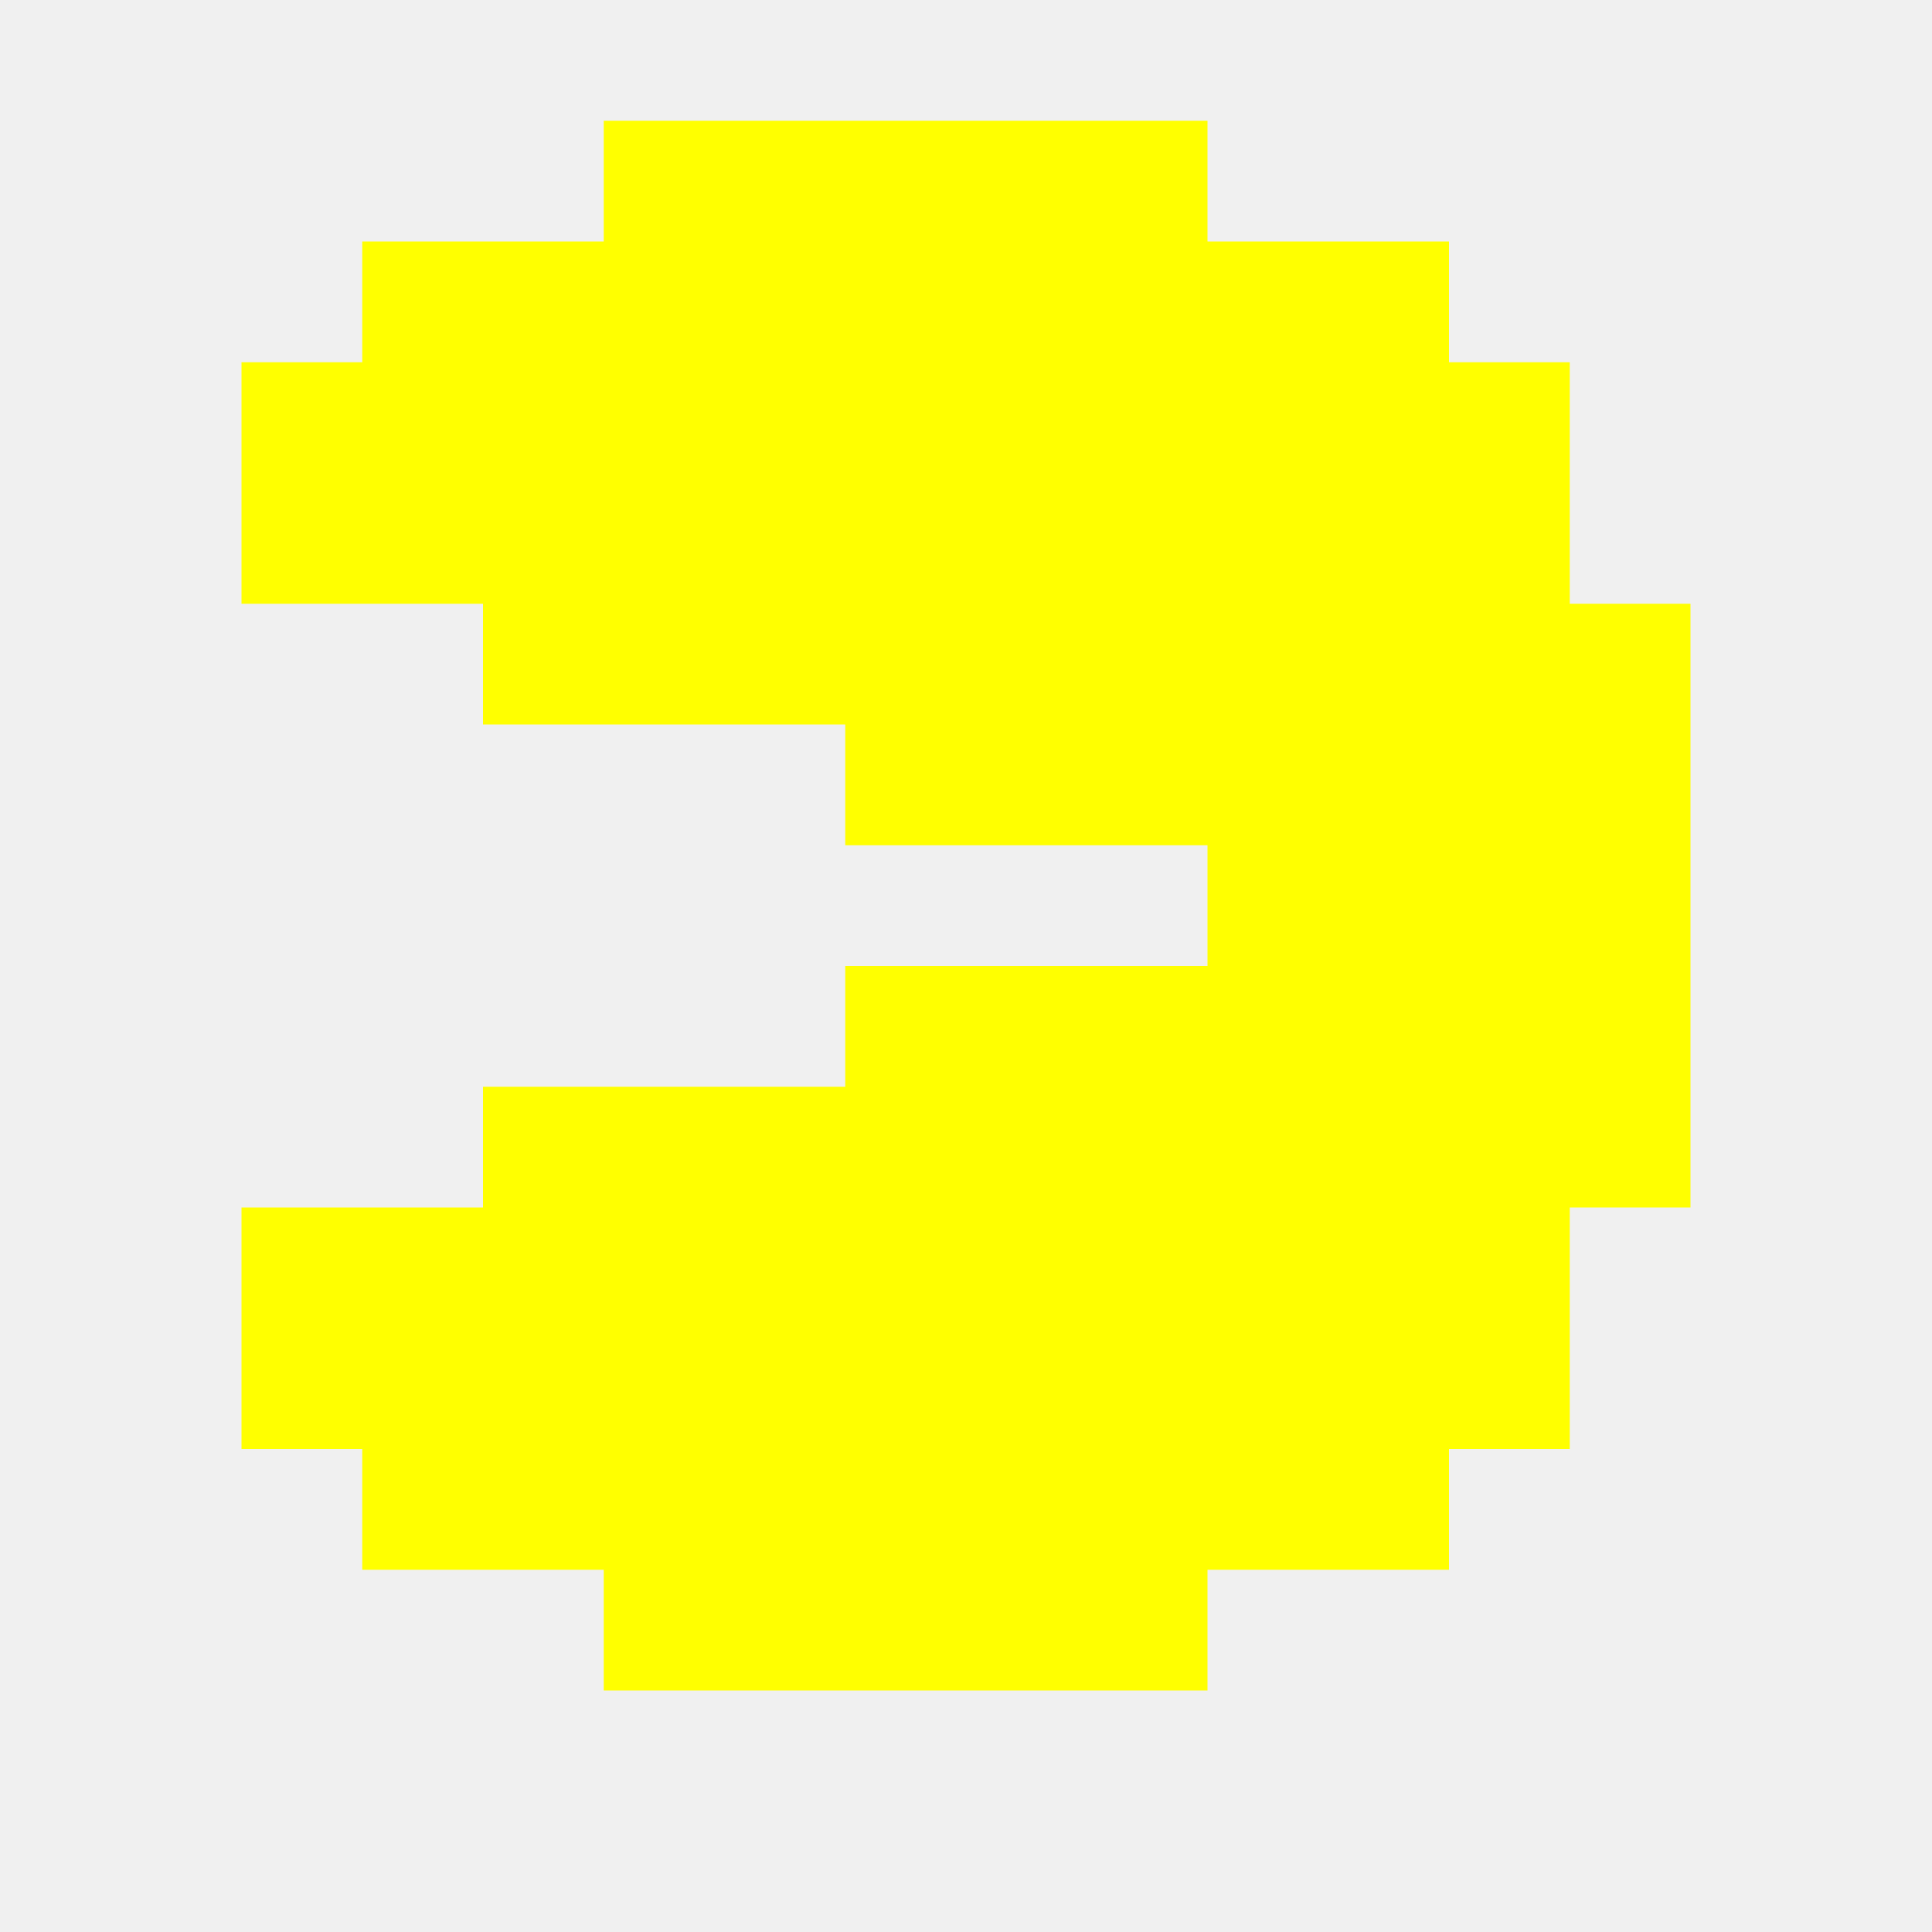
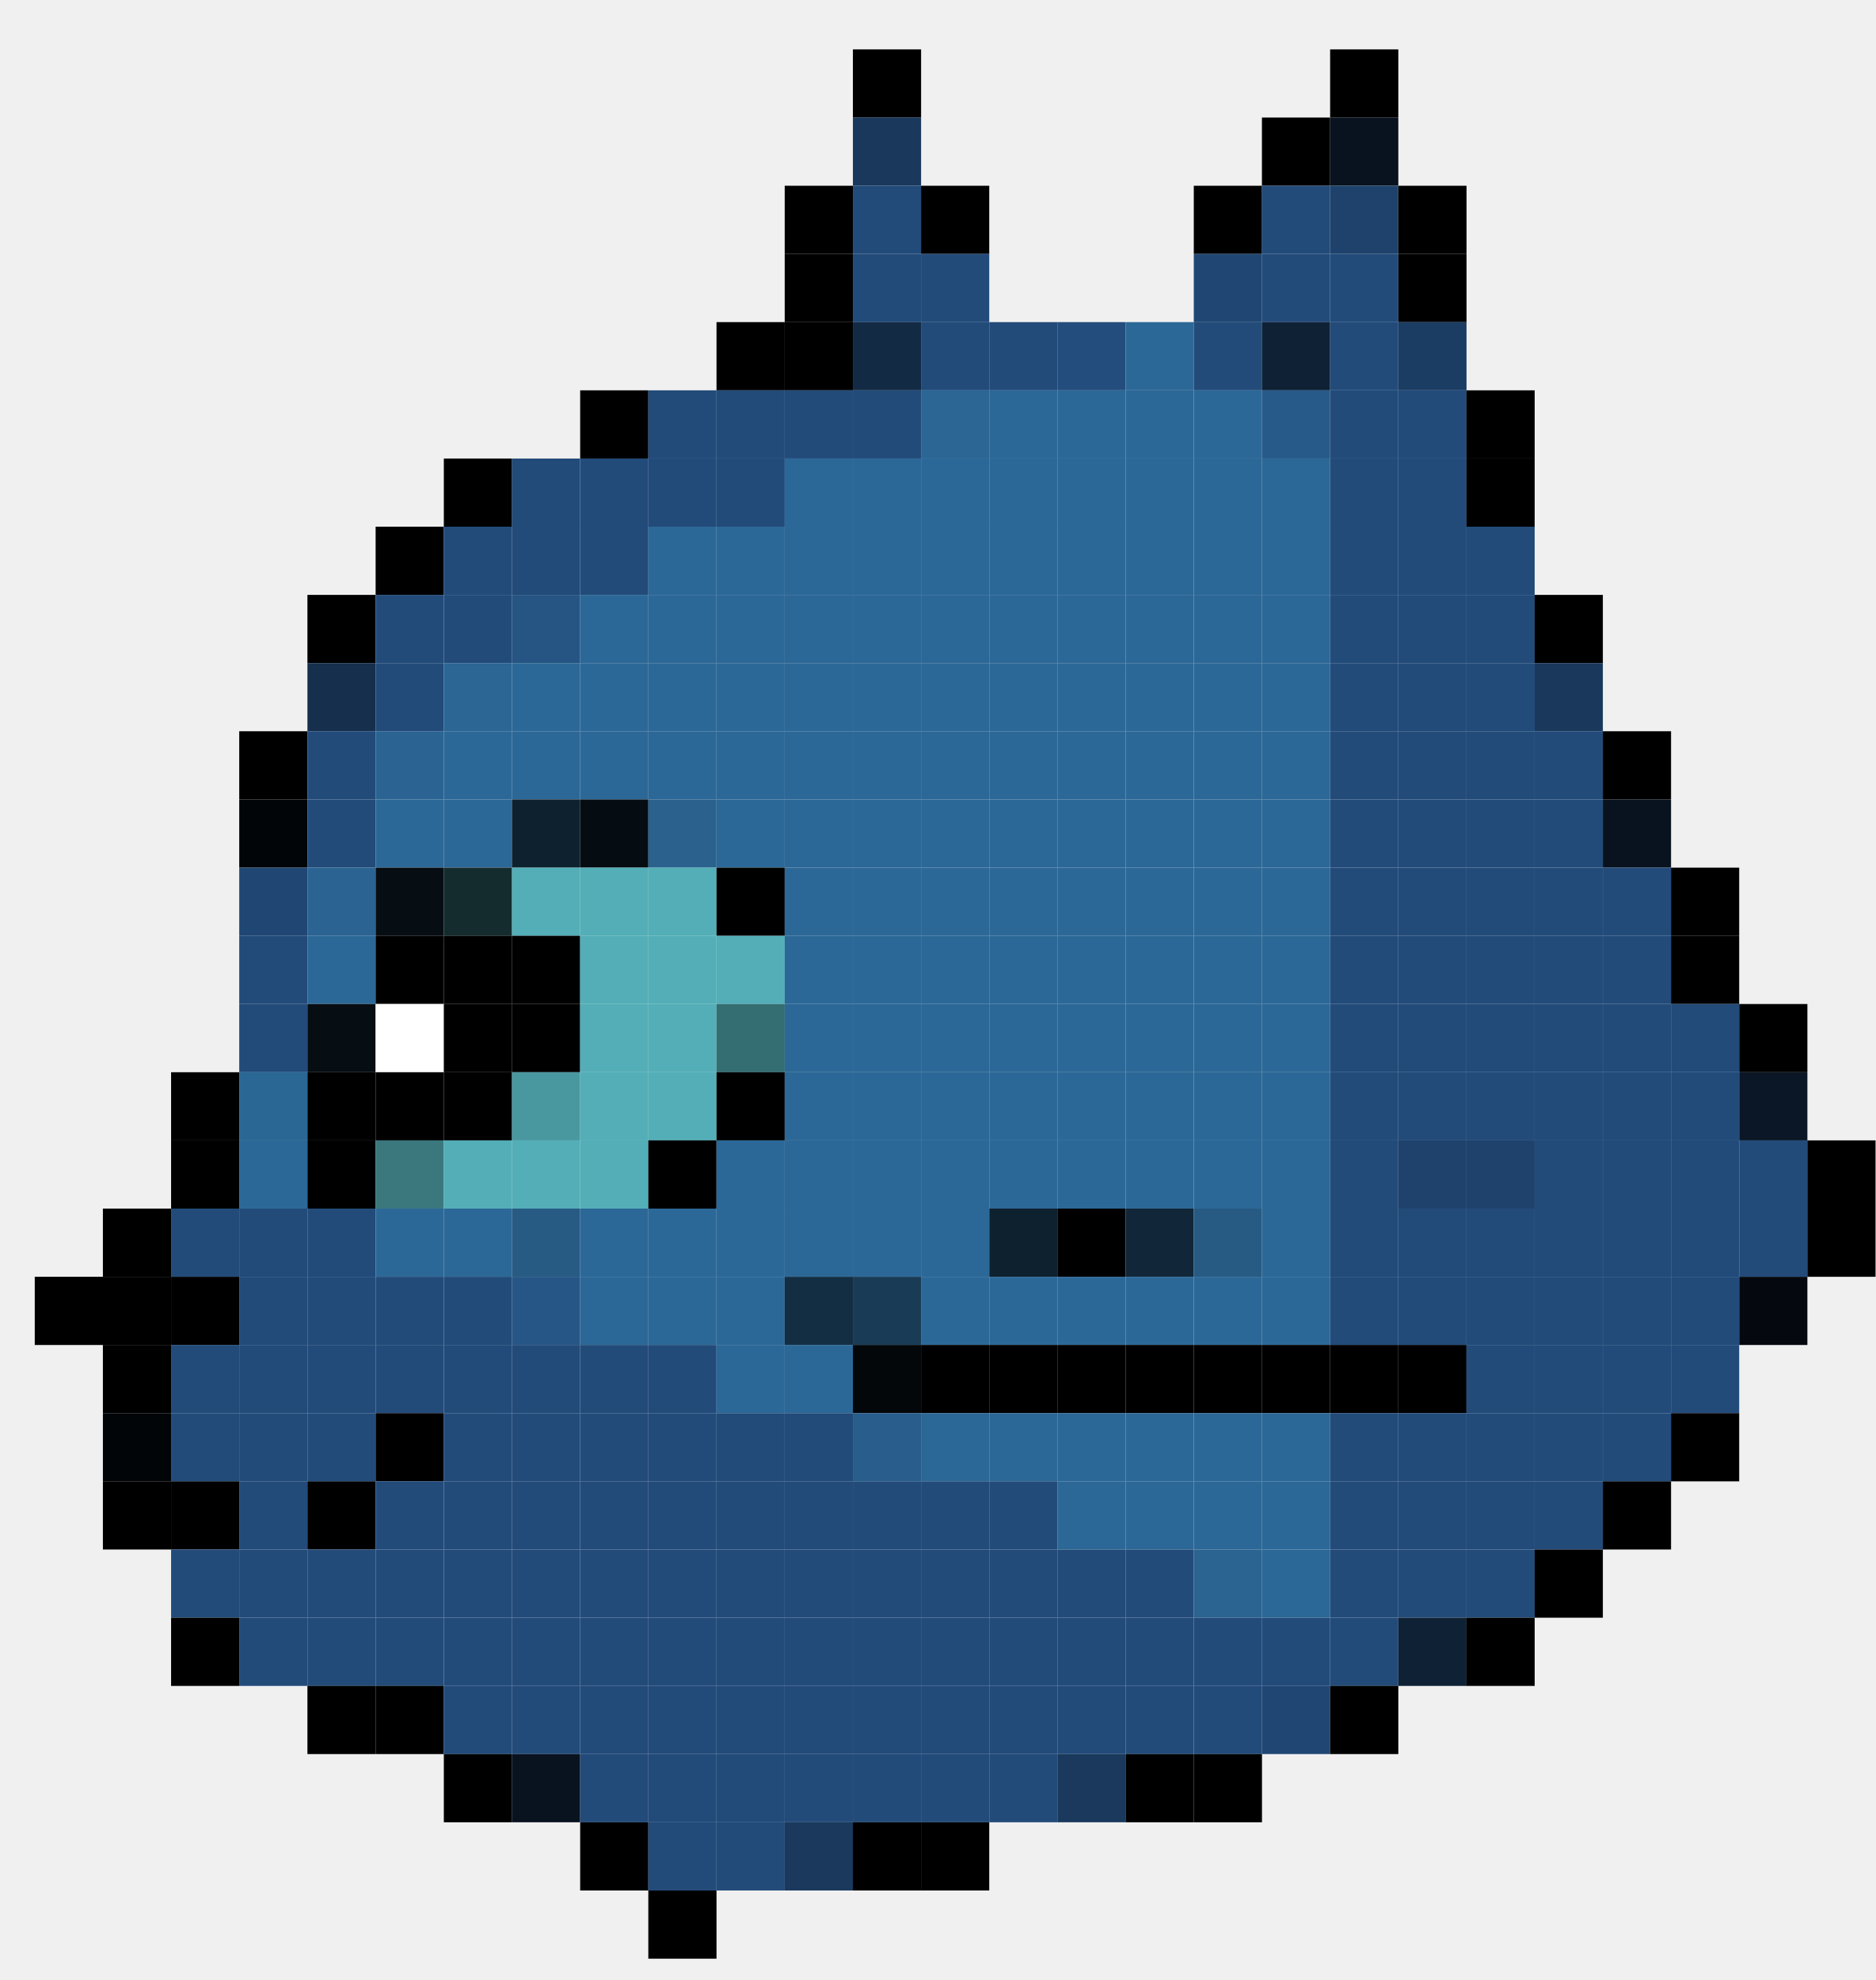
- <svg xmlns="http://www.w3.org/2000/svg" width="16" height="16" viewBox="0 0 16 16" fill="none">
-   <path d="M2 3V5H4V6H7V7H10V8H7V9H4V10H2V12H3V13H5V14H10V13H12V12H13V10H14V5H13V3H12V2H10V1H5V2H3V3H2Z" fill="#FFFF00" />
+ <svg xmlns="http://www.w3.org/2000/svg" width="36" height="38" viewBox="0 0 36 38" fill="none">
+   <rect x="16.371" y="0.948" width="1.309" height="1.309" fill="black" />
+   <rect x="25.531" y="0.948" width="1.309" height="1.309" fill="black" />
+   <rect x="16.371" y="2.256" width="1.309" height="1.309" fill="#1A385C" />
+   <rect x="24.222" y="2.256" width="1.309" height="1.309" fill="black" />
+   <rect x="25.531" y="2.256" width="1.309" height="1.309" fill="#09131F" />
+   <rect x="15.062" y="3.565" width="1.309" height="1.309" fill="black" />
+   <rect x="16.371" y="3.565" width="1.309" height="1.309" fill="#224B7A" />
+   <rect x="17.679" y="3.565" width="1.309" height="1.309" fill="black" />
+   <rect x="22.914" y="3.565" width="1.309" height="1.309" fill="black" />
+   <rect x="24.222" y="3.565" width="1.309" height="1.309" fill="#224B7A" />
+   <rect x="25.531" y="3.565" width="1.309" height="1.309" fill="#1E426B" />
+   <rect x="26.84" y="3.565" width="1.309" height="1.309" fill="black" />
+   <rect x="15.062" y="4.874" width="1.309" height="1.309" fill="black" />
+   <rect x="16.371" y="4.874" width="1.309" height="1.309" fill="#224B7A" />
+   <rect x="17.679" y="4.874" width="1.309" height="1.309" fill="#224B7A" />
+   <rect x="22.914" y="4.874" width="1.309" height="1.309" fill="#204773" />
+   <rect x="24.222" y="4.874" width="1.309" height="1.309" fill="#224B7A" />
+   <rect x="25.531" y="4.874" width="1.309" height="1.309" fill="#224B7A" />
+   <rect x="26.84" y="4.874" width="1.309" height="1.309" fill="black" />
+   <rect x="13.753" y="6.182" width="1.309" height="1.309" fill="black" />
+   <rect x="15.062" y="6.182" width="1.309" height="1.309" fill="black" />
+   <rect x="16.371" y="6.182" width="1.309" height="1.309" fill="#132A45" />
+   <rect x="17.679" y="6.182" width="1.309" height="1.309" fill="#224B7A" />
+   <rect x="18.988" y="6.182" width="1.309" height="1.309" fill="#224B7A" />
+   <rect x="20.296" y="6.182" width="1.309" height="1.309" fill="#234D7C" />
+   <rect x="21.605" y="6.182" width="1.309" height="1.309" fill="#2C6897" />
+   <rect x="22.914" y="6.182" width="1.309" height="1.309" fill="#224B7A" />
+   <rect x="24.222" y="6.182" width="1.309" height="1.309" fill="#0F2135" />
+   <rect x="25.531" y="6.182" width="1.309" height="1.309" fill="#224B7A" />
+   <rect x="26.84" y="6.182" width="1.309" height="1.309" fill="#1C3D63" />
+   <rect x="11.136" y="7.491" width="1.309" height="1.309" fill="black" />
+   <rect x="12.444" y="7.491" width="1.309" height="1.309" fill="#224B7A" />
+   <rect x="13.753" y="7.491" width="1.309" height="1.309" fill="#224B7A" />
+   <rect x="15.062" y="7.491" width="1.309" height="1.309" fill="#224B7A" />
+   <rect x="16.371" y="7.491" width="1.309" height="1.309" fill="#224B7A" />
+   <rect x="17.679" y="7.491" width="1.309" height="1.309" fill="#2B6695" />
+   <rect x="18.988" y="7.491" width="1.309" height="1.309" fill="#2C6897" />
+   <rect x="20.296" y="7.491" width="1.309" height="1.309" fill="#2C6897" />
+   <rect x="21.605" y="7.491" width="1.309" height="1.309" fill="#2C6897" />
+   <rect x="22.914" y="7.491" width="1.309" height="1.309" fill="#2C6897" />
+   <rect x="24.222" y="7.491" width="1.309" height="1.309" fill="#275A89" />
+   <rect x="25.531" y="7.491" width="1.309" height="1.309" fill="#224B7A" />
+   <rect x="26.84" y="7.491" width="1.309" height="1.309" fill="#224B7A" />
+   <rect x="28.148" y="7.491" width="1.309" height="1.309" fill="black" />
+   <rect x="8.519" y="8.8" width="1.309" height="1.309" fill="black" />
+   <rect x="9.827" y="8.8" width="1.309" height="1.309" fill="#224B7A" />
+   <rect x="11.136" y="8.8" width="1.309" height="1.309" fill="#224B7A" />
+   <rect x="12.444" y="8.8" width="1.309" height="1.309" fill="#224B7A" />
+   <rect x="13.753" y="8.8" width="1.309" height="1.309" fill="#224B7A" />
+   <rect x="15.062" y="8.8" width="1.309" height="1.309" fill="#2C6897" />
+   <rect x="16.371" y="8.8" width="1.309" height="1.309" fill="#2C6897" />
+   <rect x="17.679" y="8.8" width="1.309" height="1.309" fill="#2C6897" />
+   <rect x="18.988" y="8.8" width="1.309" height="1.309" fill="#2C6897" />
+   <rect x="20.296" y="8.8" width="1.309" height="1.309" fill="#2C6897" />
+   <rect x="21.605" y="8.8" width="1.309" height="1.309" fill="#2C6897" />
+   <rect x="22.914" y="8.8" width="1.309" height="1.309" fill="#2C6897" />
+   <rect x="24.222" y="8.8" width="1.309" height="1.309" fill="#2C6897" />
+   <rect x="25.531" y="8.8" width="1.309" height="1.309" fill="#224B7A" />
+   <rect x="26.84" y="8.8" width="1.309" height="1.309" fill="#224B7A" />
+   <rect x="28.148" y="8.8" width="1.309" height="1.309" fill="black" />
+   <rect x="7.21" y="10.108" width="1.309" height="1.309" fill="black" />
+   <rect x="8.519" y="10.108" width="1.309" height="1.309" fill="#224B7A" />
+   <rect x="9.827" y="10.108" width="1.309" height="1.309" fill="#224B7A" />
+   <rect x="11.136" y="10.108" width="1.309" height="1.309" fill="#224B7A" />
+   <rect x="12.444" y="10.108" width="1.309" height="1.309" fill="#2C6897" />
+   <rect x="13.753" y="10.108" width="1.309" height="1.309" fill="#2C6897" />
+   <rect x="15.062" y="10.108" width="1.309" height="1.309" fill="#2C6897" />
+   <rect x="16.371" y="10.108" width="1.309" height="1.309" fill="#2C6897" />
+   <rect x="17.679" y="10.108" width="1.309" height="1.309" fill="#2C6897" />
+   <rect x="18.988" y="10.108" width="1.309" height="1.309" fill="#2C6897" />
+   <rect x="20.296" y="10.108" width="1.309" height="1.309" fill="#2C6897" />
+   <rect x="21.605" y="10.108" width="1.309" height="1.309" fill="#2C6897" />
+   <rect x="22.914" y="10.108" width="1.309" height="1.309" fill="#2C6897" />
+   <rect x="24.222" y="10.108" width="1.309" height="1.309" fill="#2C6897" />
+   <rect x="25.531" y="10.108" width="1.309" height="1.309" fill="#224B7A" />
+   <rect x="26.84" y="10.108" width="1.309" height="1.309" fill="#224B7A" />
+   <rect x="28.148" y="10.108" width="1.309" height="1.309" fill="#224B7A" />
+   <rect x="5.901" y="11.417" width="1.309" height="1.309" fill="black" />
+   <rect x="7.21" y="11.417" width="1.309" height="1.309" fill="#224B7A" />
+   <rect x="8.519" y="11.417" width="1.309" height="1.309" fill="#224B7A" />
+   <rect x="9.827" y="11.417" width="1.309" height="1.309" fill="#265483" />
+   <rect x="11.136" y="11.417" width="1.309" height="1.309" fill="#2C6897" />
+   <rect x="12.444" y="11.417" width="1.309" height="1.309" fill="#2C6897" />
+   <rect x="13.753" y="11.417" width="1.309" height="1.309" fill="#2C6897" />
+   <rect x="15.062" y="11.417" width="1.309" height="1.309" fill="#2C6897" />
+   <rect x="16.371" y="11.417" width="1.309" height="1.309" fill="#2C6897" />
+   <rect x="17.679" y="11.417" width="1.309" height="1.309" fill="#2C6897" />
+   <rect x="18.988" y="11.417" width="1.309" height="1.309" fill="#2C6897" />
+   <rect x="20.296" y="11.417" width="1.309" height="1.309" fill="#2C6897" />
+   <rect x="21.605" y="11.417" width="1.309" height="1.309" fill="#2C6897" />
+   <rect x="22.914" y="11.417" width="1.309" height="1.309" fill="#2C6897" />
+   <rect x="24.222" y="11.417" width="1.309" height="1.309" fill="#2C6897" />
+   <rect x="25.531" y="11.417" width="1.309" height="1.309" fill="#224B7A" />
+   <rect x="26.84" y="11.417" width="1.309" height="1.309" fill="#224B7A" />
+   <rect x="28.148" y="11.417" width="1.309" height="1.309" fill="#224B7A" />
+   <rect x="29.457" y="11.417" width="1.309" height="1.309" fill="black" />
+   <rect x="5.901" y="12.726" width="1.309" height="1.309" fill="#152F4D" />
+   <rect x="7.21" y="12.726" width="1.309" height="1.309" fill="#224B7A" />
+   <rect x="8.519" y="12.726" width="1.309" height="1.309" fill="#2B6695" />
+   <rect x="9.827" y="12.726" width="1.309" height="1.309" fill="#2C6897" />
+   <rect x="11.136" y="12.726" width="1.309" height="1.309" fill="#2C6897" />
+   <rect x="12.444" y="12.726" width="1.309" height="1.309" fill="#2C6897" />
+   <rect x="13.753" y="12.726" width="1.309" height="1.309" fill="#2C6897" />
+   <rect x="15.062" y="12.726" width="1.309" height="1.309" fill="#2C6897" />
+   <rect x="16.371" y="12.726" width="1.309" height="1.309" fill="#2C6897" />
+   <rect x="17.679" y="12.726" width="1.309" height="1.309" fill="#2C6897" />
+   <rect x="18.988" y="12.726" width="1.309" height="1.309" fill="#2C6897" />
+   <rect x="20.296" y="12.726" width="1.309" height="1.309" fill="#2C6897" />
+   <rect x="21.605" y="12.726" width="1.309" height="1.309" fill="#2C6897" />
+   <rect x="22.914" y="12.726" width="1.309" height="1.309" fill="#2C6897" />
+   <rect x="24.222" y="12.726" width="1.309" height="1.309" fill="#2C6897" />
+   <rect x="25.531" y="12.726" width="1.309" height="1.309" fill="#224B7A" />
+   <rect x="26.84" y="12.726" width="1.309" height="1.309" fill="#224B7A" />
+   <rect x="28.148" y="12.726" width="1.309" height="1.309" fill="#224B7A" />
+   <rect x="29.457" y="12.726" width="1.309" height="1.309" fill="#1A385C" />
+   <rect x="4.592" y="14.034" width="1.309" height="1.309" fill="black" />
+   <rect x="5.901" y="14.034" width="1.309" height="1.309" fill="#224B7A" />
+   <rect x="7.21" y="14.034" width="1.309" height="1.309" fill="#2B6493" />
+   <rect x="8.519" y="14.034" width="1.309" height="1.309" fill="#2C6897" />
+   <rect x="9.827" y="14.034" width="1.309" height="1.309" fill="#2C6897" />
+   <rect x="11.136" y="14.034" width="1.309" height="1.309" fill="#2C6897" />
+   <rect x="12.444" y="14.034" width="1.309" height="1.309" fill="#2C6897" />
+   <rect x="13.753" y="14.034" width="1.309" height="1.309" fill="#2C6897" />
+   <rect x="15.062" y="14.034" width="1.309" height="1.309" fill="#2C6897" />
+   <rect x="16.371" y="14.034" width="1.309" height="1.309" fill="#2C6897" />
+   <rect x="17.679" y="14.034" width="1.309" height="1.309" fill="#2C6897" />
+   <rect x="18.988" y="14.034" width="1.309" height="1.309" fill="#2C6897" />
+   <rect x="20.296" y="14.034" width="1.309" height="1.309" fill="#2C6897" />
+   <rect x="21.605" y="14.034" width="1.309" height="1.309" fill="#2C6897" />
+   <rect x="22.914" y="14.034" width="1.309" height="1.309" fill="#2C6897" />
+   <rect x="24.222" y="14.034" width="1.309" height="1.309" fill="#2C6897" />
+   <rect x="25.531" y="14.034" width="1.309" height="1.309" fill="#224B7A" />
+   <rect x="26.84" y="14.034" width="1.309" height="1.309" fill="#224B7A" />
+   <rect x="28.148" y="14.034" width="1.309" height="1.309" fill="#224B7A" />
+   <rect x="29.457" y="14.034" width="1.309" height="1.309" fill="#224B7A" />
+   <rect x="30.766" y="14.034" width="1.309" height="1.309" fill="black" />
+   <rect x="4.592" y="15.343" width="1.309" height="1.309" fill="#020508" />
+   <rect x="5.901" y="15.343" width="1.309" height="1.309" fill="#224B7A" />
+   <rect x="7.21" y="15.343" width="1.309" height="1.309" fill="#2C6897" />
+   <rect x="8.519" y="15.343" width="1.309" height="1.309" fill="#2C6897" />
+   <rect x="9.827" y="15.343" width="1.309" height="1.309" fill="#0E212F" />
+   <rect x="11.136" y="15.343" width="1.309" height="1.309" fill="#050D13" />
+   <rect x="12.444" y="15.343" width="1.309" height="1.309" fill="#2A618D" />
+   <rect x="13.753" y="15.343" width="1.309" height="1.309" fill="#2C6897" />
+   <rect x="15.062" y="15.343" width="1.309" height="1.309" fill="#2C6897" />
+   <rect x="16.371" y="15.343" width="1.309" height="1.309" fill="#2C6897" />
+   <rect x="17.679" y="15.343" width="1.309" height="1.309" fill="#2C6897" />
+   <rect x="18.988" y="15.343" width="1.309" height="1.309" fill="#2C6897" />
+   <rect x="20.296" y="15.343" width="1.309" height="1.309" fill="#2C6897" />
+   <rect x="21.605" y="15.343" width="1.309" height="1.309" fill="#2C6897" />
+   <rect x="22.914" y="15.343" width="1.309" height="1.309" fill="#2C6897" />
+   <rect x="24.222" y="15.343" width="1.309" height="1.309" fill="#2C6897" />
+   <rect x="25.531" y="15.343" width="1.309" height="1.309" fill="#224B7A" />
+   <rect x="26.84" y="15.343" width="1.309" height="1.309" fill="#224B7A" />
+   <rect x="28.148" y="15.343" width="1.309" height="1.309" fill="#224B7A" />
+   <rect x="29.457" y="15.343" width="1.309" height="1.309" fill="#224B7A" />
+   <rect x="30.766" y="15.343" width="1.309" height="1.309" fill="#09131F" />
+   <rect x="4.592" y="16.652" width="1.309" height="1.309" fill="#204773" />
+   <rect x="5.901" y="16.652" width="1.309" height="1.309" fill="#2B6493" />
+   <rect x="7.21" y="16.652" width="1.309" height="1.309" fill="#060D13" />
+   <rect x="8.519" y="16.652" width="1.309" height="1.309" fill="#152C2E" />
+   <rect x="9.827" y="16.652" width="1.309" height="1.309" fill="#53AEB7" />
+   <rect x="11.136" y="16.652" width="1.309" height="1.309" fill="#53AEB7" />
+   <rect x="12.444" y="16.652" width="1.309" height="1.309" fill="#53AEB7" />
+   <rect x="13.753" y="16.652" width="1.309" height="1.309" fill="black" />
+   <rect x="15.062" y="16.652" width="1.309" height="1.309" fill="#2C6897" />
+   <rect x="16.371" y="16.652" width="1.309" height="1.309" fill="#2C6897" />
+   <rect x="17.679" y="16.652" width="1.309" height="1.309" fill="#2C6897" />
+   <rect x="18.988" y="16.652" width="1.309" height="1.309" fill="#2C6897" />
+   <rect x="20.296" y="16.652" width="1.309" height="1.309" fill="#2C6897" />
+   <rect x="21.605" y="16.652" width="1.309" height="1.309" fill="#2C6897" />
+   <rect x="22.914" y="16.652" width="1.309" height="1.309" fill="#2C6897" />
+   <rect x="24.222" y="16.652" width="1.309" height="1.309" fill="#2C6897" />
+   <rect x="25.531" y="16.652" width="1.309" height="1.309" fill="#224B7A" />
+   <rect x="26.84" y="16.652" width="1.309" height="1.309" fill="#224B7A" />
+   <rect x="28.148" y="16.652" width="1.309" height="1.309" fill="#224B7A" />
+   <rect x="29.457" y="16.652" width="1.309" height="1.309" fill="#224B7A" />
+   <rect x="30.766" y="16.652" width="1.309" height="1.309" fill="#224B7A" />
+   <rect x="32.074" y="16.652" width="1.309" height="1.309" fill="black" />
+   <rect x="4.592" y="17.96" width="1.309" height="1.309" fill="#224B7A" />
+   <rect x="5.901" y="17.96" width="1.309" height="1.309" fill="#2C6897" />
+   <rect x="7.21" y="17.96" width="1.309" height="1.309" fill="black" />
+   <rect x="8.519" y="17.96" width="1.309" height="1.309" fill="black" />
+   <rect x="9.827" y="17.96" width="1.309" height="1.309" fill="black" />
+   <rect x="11.136" y="17.96" width="1.309" height="1.309" fill="#53AEB7" />
+   <rect x="12.444" y="17.96" width="1.309" height="1.309" fill="#53AEB7" />
+   <rect x="13.753" y="17.96" width="1.309" height="1.309" fill="#53AEB7" />
+   <rect x="15.062" y="17.96" width="1.309" height="1.309" fill="#2C6897" />
+   <rect x="16.371" y="17.96" width="1.309" height="1.309" fill="#2C6897" />
+   <rect x="17.679" y="17.96" width="1.309" height="1.309" fill="#2C6897" />
+   <rect x="18.988" y="17.96" width="1.309" height="1.309" fill="#2C6897" />
+   <rect x="20.296" y="17.96" width="1.309" height="1.309" fill="#2C6897" />
+   <rect x="21.605" y="17.96" width="1.309" height="1.309" fill="#2C6897" />
+   <rect x="22.914" y="17.96" width="1.309" height="1.309" fill="#2C6897" />
+   <rect x="24.222" y="17.96" width="1.309" height="1.309" fill="#2C6897" />
+   <rect x="25.531" y="17.96" width="1.309" height="1.309" fill="#224B7A" />
+   <rect x="26.84" y="17.96" width="1.309" height="1.309" fill="#224B7A" />
+   <rect x="28.148" y="17.96" width="1.309" height="1.309" fill="#224B7A" />
+   <rect x="29.457" y="17.96" width="1.309" height="1.309" fill="#224B7A" />
+   <rect x="30.766" y="17.96" width="1.309" height="1.309" fill="#224B7A" />
+   <rect x="32.074" y="17.96" width="1.309" height="1.309" fill="black" />
+   <rect x="4.592" y="19.269" width="1.309" height="1.309" fill="#224B7A" />
+   <rect x="5.901" y="19.269" width="1.309" height="1.309" fill="#060D13" />
+   <rect x="7.21" y="19.269" width="1.309" height="1.309" fill="white" />
+   <rect x="8.519" y="19.269" width="1.309" height="1.309" fill="black" />
+   <rect x="9.827" y="19.269" width="1.309" height="1.309" fill="black" />
+   <rect x="11.136" y="19.269" width="1.309" height="1.309" fill="#53AEB7" />
+   <rect x="12.444" y="19.269" width="1.309" height="1.309" fill="#53AEB7" />
+   <rect x="13.753" y="19.269" width="1.309" height="1.309" fill="#346D72" />
+   <rect x="15.062" y="19.269" width="1.309" height="1.309" fill="#2C6897" />
+   <rect x="16.371" y="19.269" width="1.309" height="1.309" fill="#2C6897" />
+   <rect x="17.679" y="19.269" width="1.309" height="1.309" fill="#2C6897" />
+   <rect x="18.988" y="19.269" width="1.309" height="1.309" fill="#2C6897" />
+   <rect x="20.296" y="19.269" width="1.309" height="1.309" fill="#2C6897" />
+   <rect x="21.605" y="19.269" width="1.309" height="1.309" fill="#2C6897" />
+   <rect x="22.914" y="19.269" width="1.309" height="1.309" fill="#2C6897" />
+   <rect x="24.222" y="19.269" width="1.309" height="1.309" fill="#2C6897" />
+   <rect x="25.531" y="19.269" width="1.309" height="1.309" fill="#224B7A" />
+   <rect x="26.84" y="19.269" width="1.309" height="1.309" fill="#224B7A" />
+   <rect x="28.148" y="19.269" width="1.309" height="1.309" fill="#224B7A" />
+   <rect x="29.457" y="19.269" width="1.309" height="1.309" fill="#224B7A" />
+   <rect x="30.766" y="19.269" width="1.309" height="1.309" fill="#224B7A" />
+   <rect x="32.074" y="19.269" width="1.309" height="1.309" fill="#224B7A" />
+   <rect x="33.383" y="19.269" width="1.309" height="1.309" fill="black" />
+   <rect x="3.284" y="20.578" width="1.309" height="1.309" fill="black" />
+   <rect x="4.592" y="20.578" width="1.309" height="1.309" fill="#2B6795" />
+   <rect x="5.901" y="20.578" width="1.309" height="1.309" fill="black" />
+   <rect x="7.21" y="20.578" width="1.309" height="1.309" fill="black" />
+   <rect x="8.519" y="20.578" width="1.309" height="1.309" fill="black" />
+   <rect x="9.827" y="20.578" width="1.309" height="1.309" fill="#4998A0" />
+   <rect x="11.136" y="20.578" width="1.309" height="1.309" fill="#53AEB7" />
+   <rect x="12.444" y="20.578" width="1.309" height="1.309" fill="#53AEB7" />
+   <rect x="13.753" y="20.578" width="1.309" height="1.309" fill="black" />
+   <rect x="15.062" y="20.578" width="1.309" height="1.309" fill="#2C6897" />
+   <rect x="16.371" y="20.578" width="1.309" height="1.309" fill="#2C6897" />
+   <rect x="17.679" y="20.578" width="1.309" height="1.309" fill="#2C6897" />
+   <rect x="18.988" y="20.578" width="1.309" height="1.309" fill="#2C6897" />
+   <rect x="20.296" y="20.578" width="1.309" height="1.309" fill="#2C6897" />
+   <rect x="21.605" y="20.578" width="1.309" height="1.309" fill="#2C6897" />
+   <rect x="22.914" y="20.578" width="1.309" height="1.309" fill="#2C6897" />
+   <rect x="24.222" y="20.578" width="1.309" height="1.309" fill="#2C6897" />
+   <rect x="25.531" y="20.578" width="1.309" height="1.309" fill="#224B7A" />
+   <rect x="26.84" y="20.578" width="1.309" height="1.309" fill="#224B7A" />
+   <rect x="28.148" y="20.578" width="1.309" height="1.309" fill="#224B7A" />
+   <rect x="29.457" y="20.578" width="1.309" height="1.309" fill="#224B7A" />
+   <rect x="30.766" y="20.578" width="1.309" height="1.309" fill="#224B7A" />
+   <rect x="32.074" y="20.578" width="1.309" height="1.309" fill="#224B7A" />
+   <rect x="33.383" y="20.578" width="1.309" height="1.309" fill="#0B1726" />
+   <rect x="3.284" y="21.886" width="1.309" height="1.309" fill="black" />
+   <rect x="4.592" y="21.886" width="1.309" height="1.309" fill="#2C6897" />
+   <rect x="5.901" y="21.886" width="1.309" height="1.309" fill="black" />
+   <rect x="7.21" y="21.886" width="1.309" height="1.309" fill="#3A787E" />
+   <rect x="8.519" y="21.886" width="1.309" height="1.309" fill="#53AEB7" />
+   <rect x="9.827" y="21.886" width="1.309" height="1.309" fill="#53AEB7" />
+   <rect x="11.136" y="21.886" width="1.309" height="1.309" fill="#53AEB7" />
+   <rect x="12.444" y="21.886" width="1.309" height="1.309" fill="black" />
+   <rect x="13.753" y="21.886" width="1.309" height="1.309" fill="#2C6897" />
+   <rect x="15.062" y="21.886" width="1.309" height="1.309" fill="#2C6897" />
+   <rect x="16.371" y="21.886" width="1.309" height="1.309" fill="#2C6897" />
+   <rect x="17.679" y="21.886" width="1.309" height="1.309" fill="#2C6897" />
+   <rect x="18.988" y="21.886" width="1.309" height="1.309" fill="#2C6897" />
+   <rect x="20.296" y="21.886" width="1.309" height="1.309" fill="#2C6897" />
+   <rect x="21.605" y="21.886" width="1.309" height="1.309" fill="#2C6897" />
+   <rect x="22.914" y="21.886" width="1.309" height="1.309" fill="#2C6897" />
+   <rect x="24.222" y="21.886" width="1.309" height="1.309" fill="#2C6897" />
+   <rect x="25.531" y="21.886" width="1.309" height="1.309" fill="#224B7A" />
+   <rect x="26.84" y="21.886" width="1.309" height="1.309" fill="#1E426B" />
+   <rect x="28.148" y="21.886" width="1.309" height="1.309" fill="#1E426B" />
+   <rect x="29.457" y="21.886" width="1.309" height="1.309" fill="#224B7A" />
+   <rect x="30.766" y="21.886" width="1.309" height="1.309" fill="#224B7A" />
+   <rect x="32.074" y="21.886" width="1.309" height="1.309" fill="#224B7A" />
+   <rect x="33.383" y="21.886" width="1.309" height="1.309" fill="#224B7A" />
+   <rect x="34.691" y="21.886" width="1.309" height="1.309" fill="black" />
+   <rect x="1.975" y="23.195" width="1.309" height="1.309" fill="black" />
+   <rect x="3.284" y="23.195" width="1.309" height="1.309" fill="#224B7A" />
+   <rect x="4.592" y="23.195" width="1.309" height="1.309" fill="#224B7A" />
+   <rect x="5.901" y="23.195" width="1.309" height="1.309" fill="#224B7A" />
+   <rect x="7.21" y="23.195" width="1.309" height="1.309" fill="#2C6897" />
+   <rect x="8.519" y="23.195" width="1.309" height="1.309" fill="#2C6897" />
+   <rect x="9.827" y="23.195" width="1.309" height="1.309" fill="#275B84" />
+   <rect x="11.136" y="23.195" width="1.309" height="1.309" fill="#2C6897" />
+   <rect x="12.444" y="23.195" width="1.309" height="1.309" fill="#2C6897" />
+   <rect x="13.753" y="23.195" width="1.309" height="1.309" fill="#2C6897" />
+   <rect x="15.062" y="23.195" width="1.309" height="1.309" fill="#2C6897" />
+   <rect x="16.371" y="23.195" width="1.309" height="1.309" fill="#2C6897" />
+   <rect x="17.679" y="23.195" width="1.309" height="1.309" fill="#2C6897" />
+   <rect x="18.988" y="23.195" width="1.309" height="1.309" fill="#0E212F" />
+   <rect x="20.296" y="23.195" width="1.309" height="1.309" fill="black" />
+   <rect x="21.605" y="23.195" width="1.309" height="1.309" fill="#112739" />
+   <rect x="22.914" y="23.195" width="1.309" height="1.309" fill="#275B84" />
+   <rect x="24.222" y="23.195" width="1.309" height="1.309" fill="#2C6897" />
+   <rect x="25.531" y="23.195" width="1.309" height="1.309" fill="#224B7A" />
+   <rect x="26.84" y="23.195" width="1.309" height="1.309" fill="#224B7A" />
+   <rect x="28.148" y="23.195" width="1.309" height="1.309" fill="#224B7A" />
+   <rect x="29.457" y="23.195" width="1.309" height="1.309" fill="#224B7A" />
+   <rect x="30.766" y="23.195" width="1.309" height="1.309" fill="#224B7A" />
+   <rect x="32.074" y="23.195" width="1.309" height="1.309" fill="#224B7A" />
+   <rect x="33.383" y="23.195" width="1.309" height="1.309" fill="#224B7A" />
+   <rect x="34.691" y="23.195" width="1.309" height="1.309" fill="black" />
+   <rect x="0.667" y="24.504" width="1.309" height="1.309" fill="black" />
+   <rect x="1.975" y="24.504" width="1.309" height="1.309" fill="black" />
+   <rect x="3.284" y="24.504" width="1.309" height="1.309" fill="black" />
+   <rect x="4.592" y="24.504" width="1.309" height="1.309" fill="#224B7A" />
+   <rect x="5.901" y="24.504" width="1.309" height="1.309" fill="#224B7A" />
+   <rect x="7.21" y="24.504" width="1.309" height="1.309" fill="#224B7A" />
+   <rect x="8.519" y="24.504" width="1.309" height="1.309" fill="#224B7A" />
+   <rect x="9.827" y="24.504" width="1.309" height="1.309" fill="#265685" />
+   <rect x="11.136" y="24.504" width="1.309" height="1.309" fill="#2C6897" />
+   <rect x="12.444" y="24.504" width="1.309" height="1.309" fill="#2C6897" />
+   <rect x="13.753" y="24.504" width="1.309" height="1.309" fill="#2C6897" />
+   <rect x="15.062" y="24.504" width="1.309" height="1.309" fill="#132E42" />
+   <rect x="16.371" y="24.504" width="1.309" height="1.309" fill="#193B55" />
+   <rect x="17.679" y="24.504" width="1.309" height="1.309" fill="#2C6897" />
+   <rect x="18.988" y="24.504" width="1.309" height="1.309" fill="#2C6897" />
+   <rect x="20.296" y="24.504" width="1.309" height="1.309" fill="#2C6897" />
+   <rect x="21.605" y="24.504" width="1.309" height="1.309" fill="#2C6897" />
+   <rect x="22.914" y="24.504" width="1.309" height="1.309" fill="#2C6897" />
+   <rect x="24.222" y="24.504" width="1.309" height="1.309" fill="#2C6897" />
+   <rect x="25.531" y="24.504" width="1.309" height="1.309" fill="#224B7A" />
+   <rect x="26.84" y="24.504" width="1.309" height="1.309" fill="#224B7A" />
+   <rect x="28.148" y="24.504" width="1.309" height="1.309" fill="#224B7A" />
+   <rect x="29.457" y="24.504" width="1.309" height="1.309" fill="#224B7A" />
+   <rect x="30.766" y="24.504" width="1.309" height="1.309" fill="#224B7A" />
+   <rect x="32.074" y="24.504" width="1.309" height="1.309" fill="#224B7A" />
+   <rect x="33.383" y="24.504" width="1.309" height="1.309" fill="#05090F" />
+   <rect x="1.975" y="25.812" width="1.309" height="1.309" fill="black" />
+   <rect x="3.284" y="25.812" width="1.309" height="1.309" fill="#224B7A" />
+   <rect x="4.592" y="25.812" width="1.309" height="1.309" fill="#224B7A" />
+   <rect x="5.901" y="25.812" width="1.309" height="1.309" fill="#224B7A" />
+   <rect x="7.21" y="25.812" width="1.309" height="1.309" fill="#224B7A" />
+   <rect x="8.519" y="25.812" width="1.309" height="1.309" fill="#224B7A" />
+   <rect x="9.827" y="25.812" width="1.309" height="1.309" fill="#224B7A" />
+   <rect x="11.136" y="25.812" width="1.309" height="1.309" fill="#224B7A" />
+   <rect x="12.444" y="25.812" width="1.309" height="1.309" fill="#224B7A" />
+   <rect x="13.753" y="25.812" width="1.309" height="1.309" fill="#2C6897" />
+   <rect x="15.062" y="25.812" width="1.309" height="1.309" fill="#2C6897" />
+   <rect x="16.371" y="25.812" width="1.309" height="1.309" fill="#03070A" />
+   <rect x="17.679" y="25.812" width="1.309" height="1.309" fill="black" />
+   <rect x="18.988" y="25.812" width="1.309" height="1.309" fill="black" />
+   <rect x="20.296" y="25.812" width="1.309" height="1.309" fill="black" />
+   <rect x="21.605" y="25.812" width="1.309" height="1.309" fill="black" />
+   <rect x="22.914" y="25.812" width="1.309" height="1.309" fill="black" />
+   <rect x="24.222" y="25.812" width="1.309" height="1.309" fill="black" />
+   <rect x="25.531" y="25.812" width="1.309" height="1.309" fill="black" />
+   <rect x="26.84" y="25.812" width="1.309" height="1.309" fill="black" />
+   <rect x="28.148" y="25.812" width="1.309" height="1.309" fill="#224B7A" />
+   <rect x="29.457" y="25.812" width="1.309" height="1.309" fill="#224B7A" />
+   <rect x="30.766" y="25.812" width="1.309" height="1.309" fill="#224B7A" />
+   <rect x="32.074" y="25.812" width="1.309" height="1.309" fill="#224B7A" />
+   <rect x="1.975" y="27.121" width="1.309" height="1.309" fill="#020508" />
+   <rect x="3.284" y="27.121" width="1.309" height="1.309" fill="#224B7A" />
+   <rect x="4.592" y="27.121" width="1.309" height="1.309" fill="#224B7A" />
+   <rect x="5.901" y="27.121" width="1.309" height="1.309" fill="#224B7A" />
+   <rect x="7.21" y="27.121" width="1.309" height="1.309" fill="black" />
+   <rect x="8.519" y="27.121" width="1.309" height="1.309" fill="#224B7A" />
+   <rect x="9.827" y="27.121" width="1.309" height="1.309" fill="#224B7A" />
+   <rect x="11.136" y="27.121" width="1.309" height="1.309" fill="#224B7A" />
+   <rect x="12.444" y="27.121" width="1.309" height="1.309" fill="#224B7A" />
+   <rect x="13.753" y="27.121" width="1.309" height="1.309" fill="#224B7A" />
+   <rect x="15.062" y="27.121" width="1.309" height="1.309" fill="#224B7A" />
+   <rect x="16.371" y="27.121" width="1.309" height="1.309" fill="#285D8C" />
+   <rect x="17.679" y="27.121" width="1.309" height="1.309" fill="#2C6897" />
+   <rect x="18.988" y="27.121" width="1.309" height="1.309" fill="#2C6897" />
+   <rect x="20.296" y="27.121" width="1.309" height="1.309" fill="#2C6897" />
+   <rect x="21.605" y="27.121" width="1.309" height="1.309" fill="#2C6897" />
+   <rect x="22.914" y="27.121" width="1.309" height="1.309" fill="#2C6897" />
+   <rect x="24.222" y="27.121" width="1.309" height="1.309" fill="#2C6897" />
+   <rect x="25.531" y="27.121" width="1.309" height="1.309" fill="#224B7A" />
+   <rect x="26.84" y="27.121" width="1.309" height="1.309" fill="#224B7A" />
+   <rect x="28.148" y="27.121" width="1.309" height="1.309" fill="#224B7A" />
+   <rect x="29.457" y="27.121" width="1.309" height="1.309" fill="#224B7A" />
+   <rect x="30.766" y="27.121" width="1.309" height="1.309" fill="#224B7A" />
+   <rect x="32.074" y="27.121" width="1.309" height="1.309" fill="black" />
+   <rect x="1.975" y="28.429" width="1.309" height="1.309" fill="black" />
+   <rect x="3.284" y="28.429" width="1.309" height="1.309" fill="black" />
+   <rect x="4.592" y="28.429" width="1.309" height="1.309" fill="#224B7A" />
+   <rect x="5.901" y="28.429" width="1.309" height="1.309" fill="black" />
+   <rect x="7.21" y="28.429" width="1.309" height="1.309" fill="#224B7A" />
+   <rect x="8.519" y="28.429" width="1.309" height="1.309" fill="#224B7A" />
+   <rect x="9.827" y="28.429" width="1.309" height="1.309" fill="#224B7A" />
+   <rect x="11.136" y="28.429" width="1.309" height="1.309" fill="#224B7A" />
+   <rect x="12.444" y="28.429" width="1.309" height="1.309" fill="#224B7A" />
+   <rect x="13.753" y="28.429" width="1.309" height="1.309" fill="#224B7A" />
+   <rect x="15.062" y="28.429" width="1.309" height="1.309" fill="#224B7A" />
+   <rect x="16.371" y="28.429" width="1.309" height="1.309" fill="#224B7A" />
+   <rect x="17.679" y="28.429" width="1.309" height="1.309" fill="#224B7A" />
+   <rect x="18.988" y="28.429" width="1.309" height="1.309" fill="#224B7A" />
+   <rect x="20.296" y="28.429" width="1.309" height="1.309" fill="#2C6897" />
+   <rect x="21.605" y="28.429" width="1.309" height="1.309" fill="#2C6897" />
+   <rect x="22.914" y="28.429" width="1.309" height="1.309" fill="#2C6897" />
+   <rect x="24.222" y="28.429" width="1.309" height="1.309" fill="#2C6897" />
+   <rect x="25.531" y="28.429" width="1.309" height="1.309" fill="#224B7A" />
+   <rect x="26.84" y="28.429" width="1.309" height="1.309" fill="#224B7A" />
+   <rect x="28.148" y="28.429" width="1.309" height="1.309" fill="#224B7A" />
+   <rect x="29.457" y="28.429" width="1.309" height="1.309" fill="#224B7A" />
+   <rect x="30.766" y="28.429" width="1.309" height="1.309" fill="black" />
+   <rect x="3.284" y="29.738" width="1.309" height="1.309" fill="#224B7A" />
+   <rect x="4.592" y="29.738" width="1.309" height="1.309" fill="#224B7A" />
+   <rect x="5.901" y="29.738" width="1.309" height="1.309" fill="#224B7A" />
+   <rect x="7.21" y="29.738" width="1.309" height="1.309" fill="#224B7A" />
+   <rect x="8.519" y="29.738" width="1.309" height="1.309" fill="#224B7A" />
+   <rect x="9.827" y="29.738" width="1.309" height="1.309" fill="#224B7A" />
+   <rect x="11.136" y="29.738" width="1.309" height="1.309" fill="#224B7A" />
+   <rect x="12.444" y="29.738" width="1.309" height="1.309" fill="#224B7A" />
+   <rect x="13.753" y="29.738" width="1.309" height="1.309" fill="#224B7A" />
+   <rect x="15.062" y="29.738" width="1.309" height="1.309" fill="#224B7A" />
+   <rect x="16.371" y="29.738" width="1.309" height="1.309" fill="#224B7A" />
+   <rect x="17.679" y="29.738" width="1.309" height="1.309" fill="#224B7A" />
+   <rect x="18.988" y="29.738" width="1.309" height="1.309" fill="#224B7A" />
+   <rect x="20.296" y="29.738" width="1.309" height="1.309" fill="#224B7A" />
+   <rect x="21.605" y="29.738" width="1.309" height="1.309" fill="#224B7A" />
+   <rect x="22.914" y="29.738" width="1.309" height="1.309" fill="#2B6391" />
+   <rect x="24.222" y="29.738" width="1.309" height="1.309" fill="#2C6897" />
+   <rect x="25.531" y="29.738" width="1.309" height="1.309" fill="#224B7A" />
+   <rect x="26.84" y="29.738" width="1.309" height="1.309" fill="#224B7A" />
+   <rect x="28.148" y="29.738" width="1.309" height="1.309" fill="#224B7A" />
+   <rect x="29.457" y="29.738" width="1.309" height="1.309" fill="black" />
+   <rect x="3.284" y="31.047" width="1.309" height="1.309" fill="black" />
+   <rect x="4.592" y="31.047" width="1.309" height="1.309" fill="#224B7A" />
+   <rect x="5.901" y="31.047" width="1.309" height="1.309" fill="#224B7A" />
+   <rect x="7.21" y="31.047" width="1.309" height="1.309" fill="#224B7A" />
+   <rect x="8.519" y="31.047" width="1.309" height="1.309" fill="#224B7A" />
+   <rect x="9.827" y="31.047" width="1.309" height="1.309" fill="#224B7A" />
+   <rect x="11.136" y="31.047" width="1.309" height="1.309" fill="#224B7A" />
+   <rect x="12.444" y="31.047" width="1.309" height="1.309" fill="#224B7A" />
+   <rect x="13.753" y="31.047" width="1.309" height="1.309" fill="#224B7A" />
+   <rect x="15.062" y="31.047" width="1.309" height="1.309" fill="#224B7A" />
+   <rect x="16.371" y="31.047" width="1.309" height="1.309" fill="#224B7A" />
+   <rect x="17.679" y="31.047" width="1.309" height="1.309" fill="#224B7A" />
+   <rect x="18.988" y="31.047" width="1.309" height="1.309" fill="#224B7A" />
+   <rect x="20.296" y="31.047" width="1.309" height="1.309" fill="#224B7A" />
+   <rect x="21.605" y="31.047" width="1.309" height="1.309" fill="#224B7A" />
+   <rect x="22.914" y="31.047" width="1.309" height="1.309" fill="#224B7A" />
+   <rect x="24.222" y="31.047" width="1.309" height="1.309" fill="#224B7A" />
+   <rect x="25.531" y="31.047" width="1.309" height="1.309" fill="#224B7A" />
+   <rect x="26.84" y="31.047" width="1.309" height="1.309" fill="#0F2135" />
+   <rect x="28.148" y="31.047" width="1.309" height="1.309" fill="black" />
+   <rect x="5.901" y="32.355" width="1.309" height="1.309" fill="black" />
+   <rect x="7.21" y="32.355" width="1.309" height="1.309" fill="black" />
+   <rect x="8.519" y="32.355" width="1.309" height="1.309" fill="#224B7A" />
+   <rect x="9.827" y="32.355" width="1.309" height="1.309" fill="#224B7A" />
+   <rect x="11.136" y="32.355" width="1.309" height="1.309" fill="#224B7A" />
+   <rect x="12.444" y="32.355" width="1.309" height="1.309" fill="#224B7A" />
+   <rect x="13.753" y="32.355" width="1.309" height="1.309" fill="#224B7A" />
+   <rect x="15.062" y="32.355" width="1.309" height="1.309" fill="#224B7A" />
+   <rect x="16.371" y="32.355" width="1.309" height="1.309" fill="#224B7A" />
+   <rect x="17.679" y="32.355" width="1.309" height="1.309" fill="#224B7A" />
+   <rect x="18.988" y="32.355" width="1.309" height="1.309" fill="#224B7A" />
+   <rect x="20.296" y="32.355" width="1.309" height="1.309" fill="#224B7A" />
+   <rect x="21.605" y="32.355" width="1.309" height="1.309" fill="#224B7A" />
+   <rect x="22.914" y="32.355" width="1.309" height="1.309" fill="#224B7A" />
+   <rect x="24.222" y="32.355" width="1.309" height="1.309" fill="#204773" />
+   <rect x="25.531" y="32.355" width="1.309" height="1.309" fill="black" />
+   <rect x="8.519" y="33.664" width="1.309" height="1.309" fill="black" />
+   <rect x="9.827" y="33.664" width="1.309" height="1.309" fill="#09131F" />
+   <rect x="11.136" y="33.664" width="1.309" height="1.309" fill="#224B7A" />
+   <rect x="12.444" y="33.664" width="1.309" height="1.309" fill="#224B7A" />
+   <rect x="13.753" y="33.664" width="1.309" height="1.309" fill="#224B7A" />
+   <rect x="15.062" y="33.664" width="1.309" height="1.309" fill="#224B7A" />
+   <rect x="16.371" y="33.664" width="1.309" height="1.309" fill="#224B7A" />
+   <rect x="17.679" y="33.664" width="1.309" height="1.309" fill="#224B7A" />
+   <rect x="18.988" y="33.664" width="1.309" height="1.309" fill="#224B7A" />
+   <rect x="20.296" y="33.664" width="1.309" height="1.309" fill="#1A395C" />
+   <rect x="21.605" y="33.664" width="1.309" height="1.309" fill="black" />
+   <rect x="22.914" y="33.664" width="1.309" height="1.309" fill="black" />
+   <rect x="11.136" y="34.973" width="1.309" height="1.309" fill="black" />
+   <rect x="12.444" y="34.973" width="1.309" height="1.309" fill="#224B7A" />
+   <rect x="13.753" y="34.973" width="1.309" height="1.309" fill="#224B7A" />
+   <rect x="15.062" y="34.973" width="1.309" height="1.309" fill="#1A395C" />
+   <rect x="16.371" y="34.973" width="1.309" height="1.309" fill="black" />
+   <rect x="17.679" y="34.973" width="1.309" height="1.309" fill="black" />
+   <rect x="12.444" y="36.282" width="1.309" height="1.309" fill="black" />
</svg>
